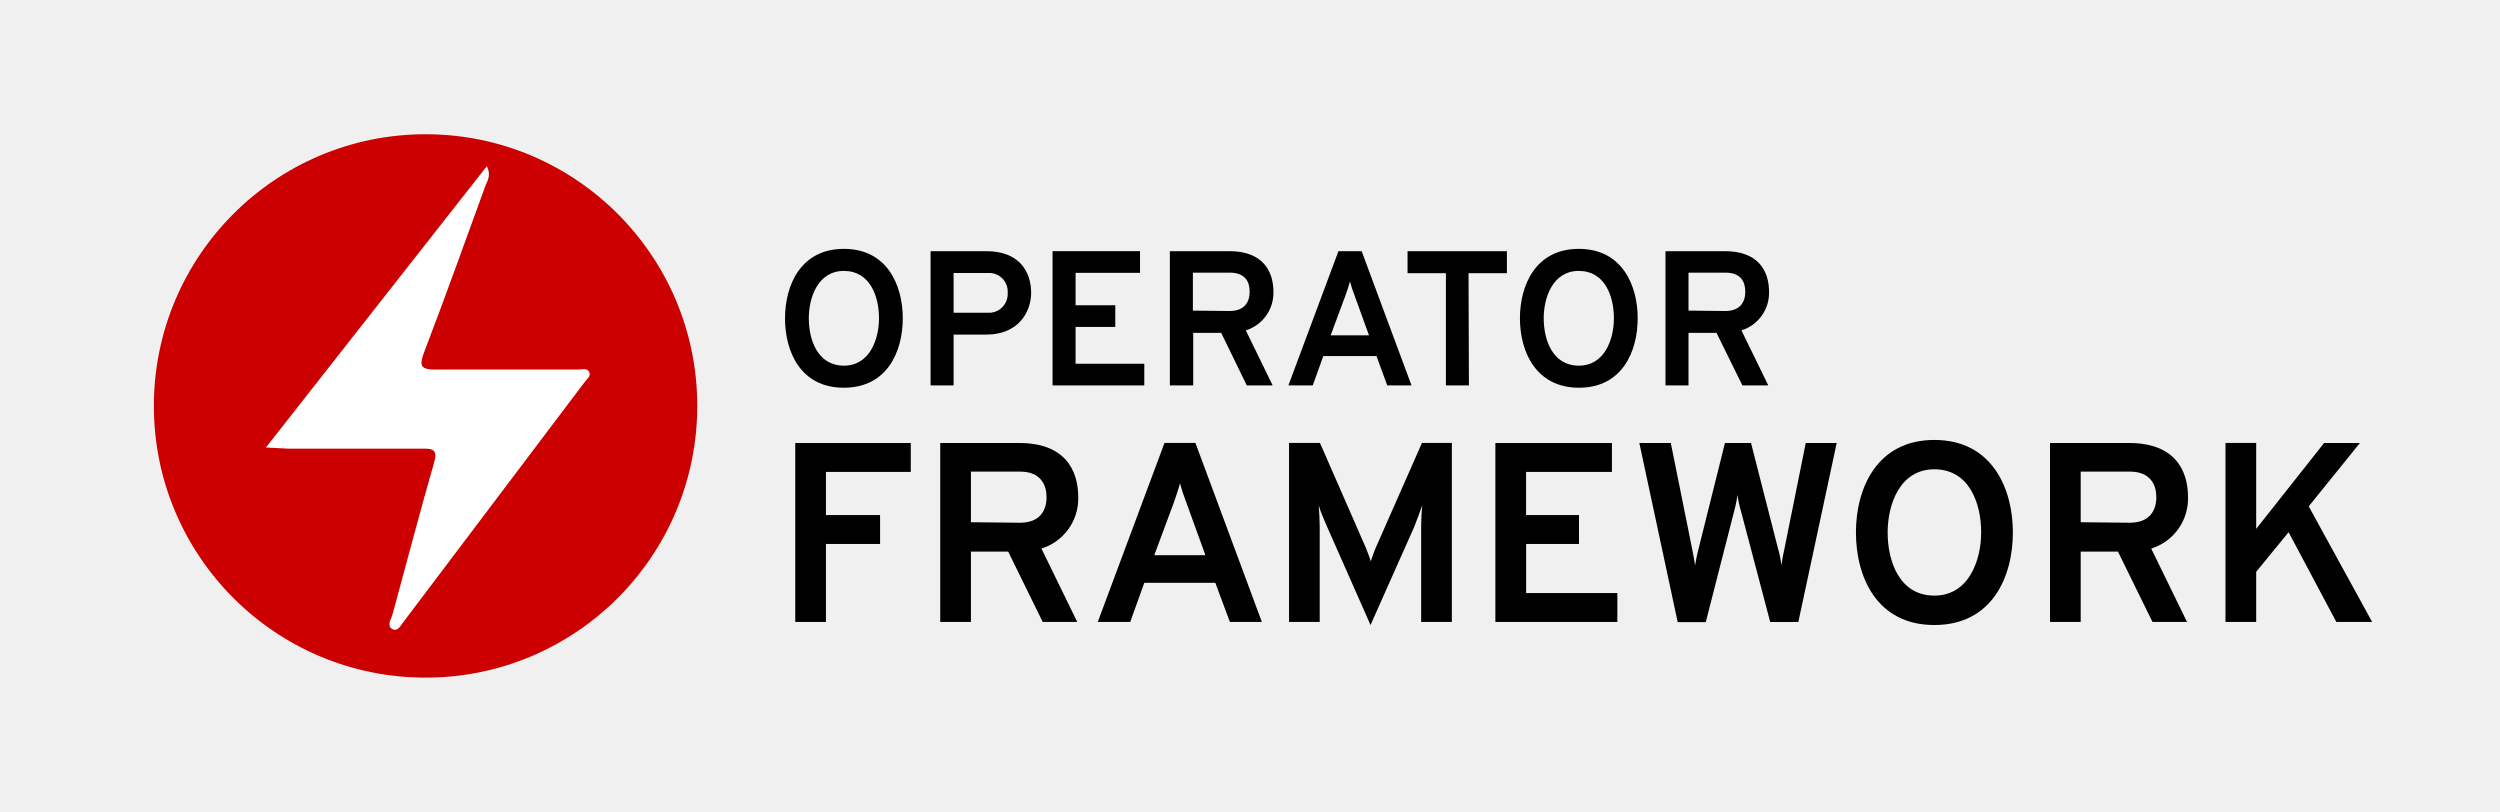
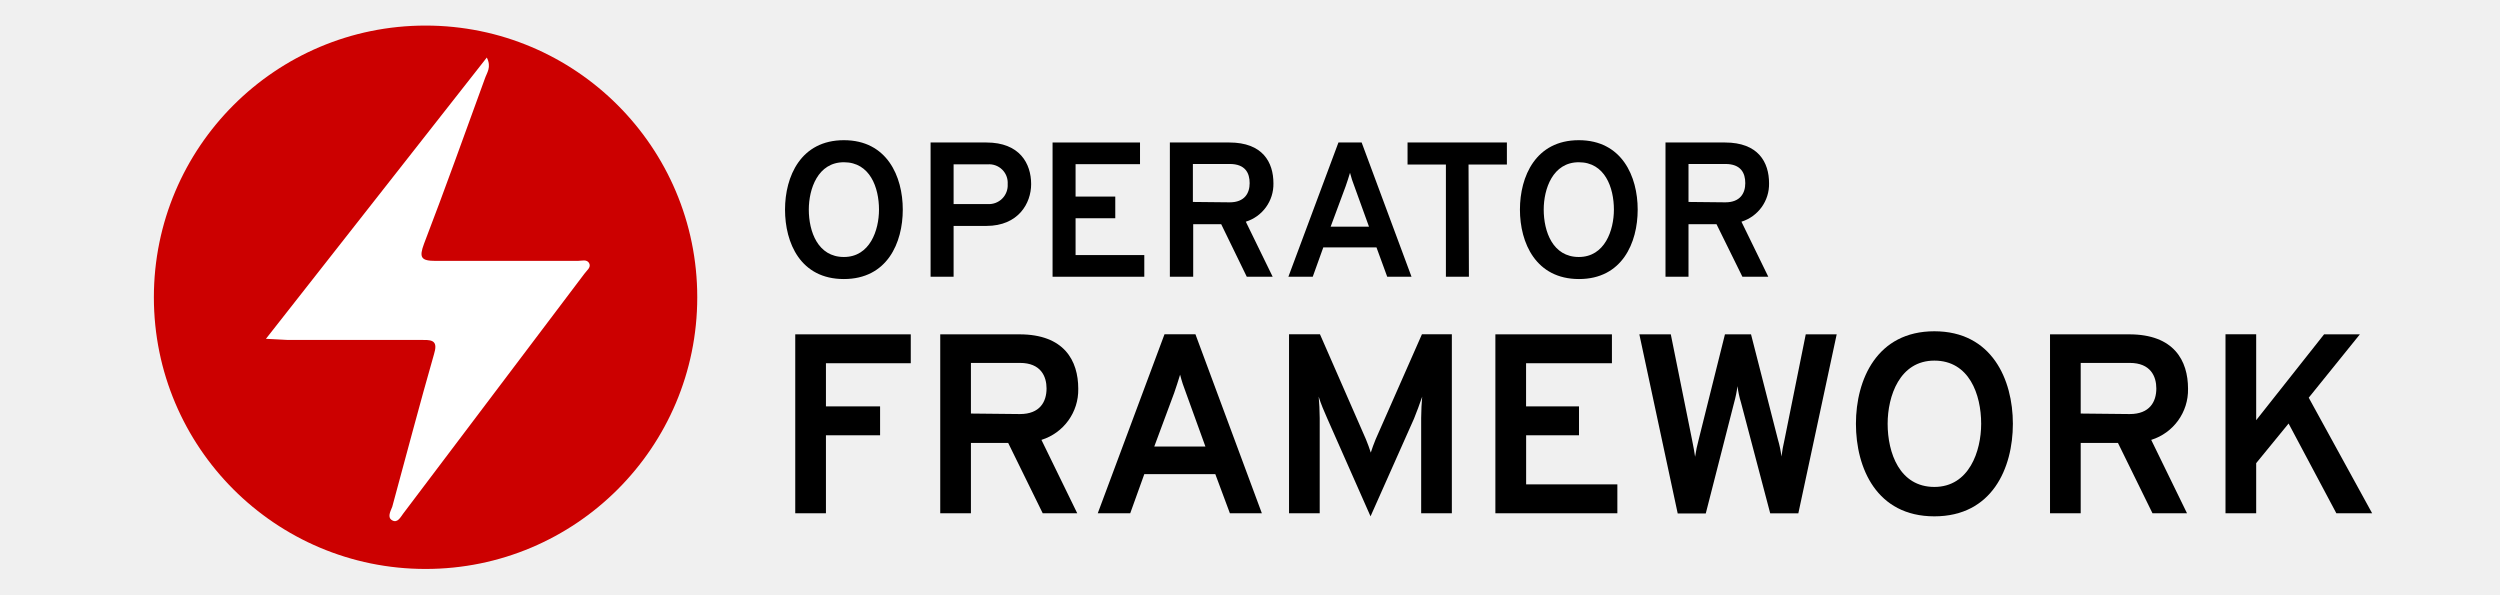
- <svg xmlns="http://www.w3.org/2000/svg" id="Layer_1" data-name="Layer 1" viewBox="0 0 391.07 127">
+ <svg xmlns="http://www.w3.org/2000/svg" id="Layer_1" data-name="Layer 1" viewBox="0 17 391.07 93">
  <defs>
    <style>.cls-1{fill:#c00;}.cls-2{fill:#fff;}</style>
  </defs>
  <g id="Page-1">
    <path id="Fill-1" class="cls-1" d="M66.57,21a42.5,42.5,0,1,1-42.5,42.5A42.51,42.51,0,0,1,66.57,21" />
    <path id="Fill-5" class="cls-2" d="M41.6,70,76.15,26c.77,1.52,0,2.38-.3,3.29-3.14,8.61-6.23,17.28-9.52,25.84-.81,2.17-.46,2.68,1.82,2.68H90.39c.6,0,1.41-.3,1.77.36s-.41,1.16-.76,1.67L63.08,97.33c-.45.61-.9,1.52-1.72,1.07s-.3-1.37,0-2.13c2.18-8,4.25-15.91,6.53-23.86.57-1.87,0-2.28-1.71-2.23H45.05Z" />
  </g>
  <path d="M122.8,49.79c0-5.19,2.46-10.86,9.21-10.86s9.21,5.67,9.21,10.86S138.79,60.65,132,60.65,122.8,55,122.8,49.79Zm14.7,0c0-3.45-1.41-7.41-5.49-7.41s-5.49,4.17-5.49,7.41c0,3.42,1.41,7.41,5.49,7.41S137.5,53,137.5,49.79Z" />
  <path d="M145.57,39.29h8.73c5.22,0,7,3.3,7,6.51,0,3-2,6.54-7,6.54h-5.13v7.95h-3.6Zm12.06,6.51a2.9,2.9,0,0,0-3.15-3.09h-5.31v6.21h5.31A2.94,2.94,0,0,0,157.63,45.8Z" />
  <path d="M164.65,39.29h13.68v3.39H168.25v5.07h6.21v3.39h-6.21V56.9H179v3.39H164.65Z" />
  <path d="M183,39.29h9.3c5.22,0,6.9,3.09,6.9,6.39a6.15,6.15,0,0,1-4.32,6l4.2,8.61h-4.05l-4-8.22h-4.38v8.22H183Zm9.36,9.36c2.34,0,3.12-1.44,3.12-3s-.66-3-3.12-3h-5.76v5.94Z" />
  <path d="M215.32,55.7H207l-1.65,4.59h-3.81l7.83-21H213l7.8,21H217Zm-3.45-9.54a17.63,17.63,0,0,1-.69-2.13c-.18.63-.48,1.53-.69,2.13l-2.34,6.3h6Z" />
  <path d="M229.78,60.29h-3.6V42.74h-6V39.29h15.54v3.45h-6Z" />
  <path d="M237.76,49.79c0-5.19,2.46-10.86,9.21-10.86s9.21,5.67,9.21,10.86S253.75,60.65,247,60.65,237.76,55,237.76,49.79Zm14.7,0c0-3.45-1.41-7.41-5.49-7.41s-5.49,4.17-5.49,7.41c0,3.42,1.41,7.41,5.49,7.41S252.46,53,252.46,49.79Z" />
  <path d="M260.53,39.29h9.3c5.22,0,6.9,3.09,6.9,6.39a6.15,6.15,0,0,1-4.32,6l4.2,8.61h-4.05l-4.05-8.22h-4.38v8.22h-3.6Zm9.36,9.36c2.34,0,3.12-1.44,3.12-3s-.66-3-3.12-3h-5.76v5.94Z" />
  <path d="M124.4,69.3h18.07v4.52H129.2v6.75h8.47v4.52H129.2v12.2h-4.8Z" />
  <path d="M147.08,69.3h12.39c7,0,9.2,4.11,9.2,8.51a8.2,8.2,0,0,1-5.76,8l5.6,11.48h-5.4l-5.4-11h-5.83v11h-4.8Zm12.47,12.47c3.12,0,4.16-1.92,4.16-4,0-1.88-.88-4-4.16-4h-7.67v7.92Z" />
  <path d="M190.11,91.17H179l-2.2,6.12h-5.08l10.44-28H187l10.39,28h-5Zm-4.59-12.72a23.51,23.51,0,0,1-.92-2.84c-.24.84-.64,2-.92,2.84l-3.12,8.4h8Z" />
  <path d="M222.31,97.29V82.41c0-1,.08-2.6.16-3.36-.36,1.08-.88,2.44-1.28,3.44l-6.8,15.28L207.6,82.41c-.44-1-1-2.28-1.32-3.36.08.76.16,2.36.16,3.36V97.29h-4.8v-28h4.84l7.19,16.43c.28.68.56,1.44.76,2.08.2-.64.48-1.4.76-2.08l7.24-16.43h4.68v28Z" />
  <path d="M233.92,69.3h18.23v4.52H238.72v6.75H247v4.52h-8.27v7.68H253v4.52H233.92Z" />
  <path d="M256.44,69.3h4.92l3.32,16.47c.24,1.28.4,2,.48,2.68a23.22,23.22,0,0,1,.56-2.68l4.11-16.47h4.08l4.2,16.43a16.87,16.87,0,0,1,.56,2.68,26,26,0,0,1,.48-2.64l3.32-16.47h4.84l-6,28h-4.4L272.35,80a15.46,15.46,0,0,1-.56-2.6,18.09,18.09,0,0,1-.52,2.56l-4.44,17.36h-4.39Z" />
  <path d="M290.32,83.29c0-6.92,3.28-14.47,12.27-14.47s12.28,7.55,12.28,14.47-3.24,14.48-12.28,14.48S290.32,90.21,290.32,83.29Zm19.59,0c0-4.6-1.88-9.88-7.32-9.88s-7.31,5.56-7.31,9.88c0,4.56,1.87,9.88,7.31,9.88S309.91,87.57,309.91,83.29Z" />
  <path d="M320.68,69.3h12.39c7,0,9.2,4.11,9.2,8.51a8.2,8.2,0,0,1-5.76,8l5.6,11.48h-5.4l-5.4-11h-5.83v11h-4.8Zm12.47,12.47c3.12,0,4.16-1.92,4.16-4,0-1.88-.88-4-4.16-4h-7.67v7.92Z" />
  <path d="M358,83.25l-5.07,6.2v7.84h-4.8v-28h4.8V82.73L363.55,69.3h5.6l-8,9.91,9.92,18.08h-5.6Z" />
</svg>
